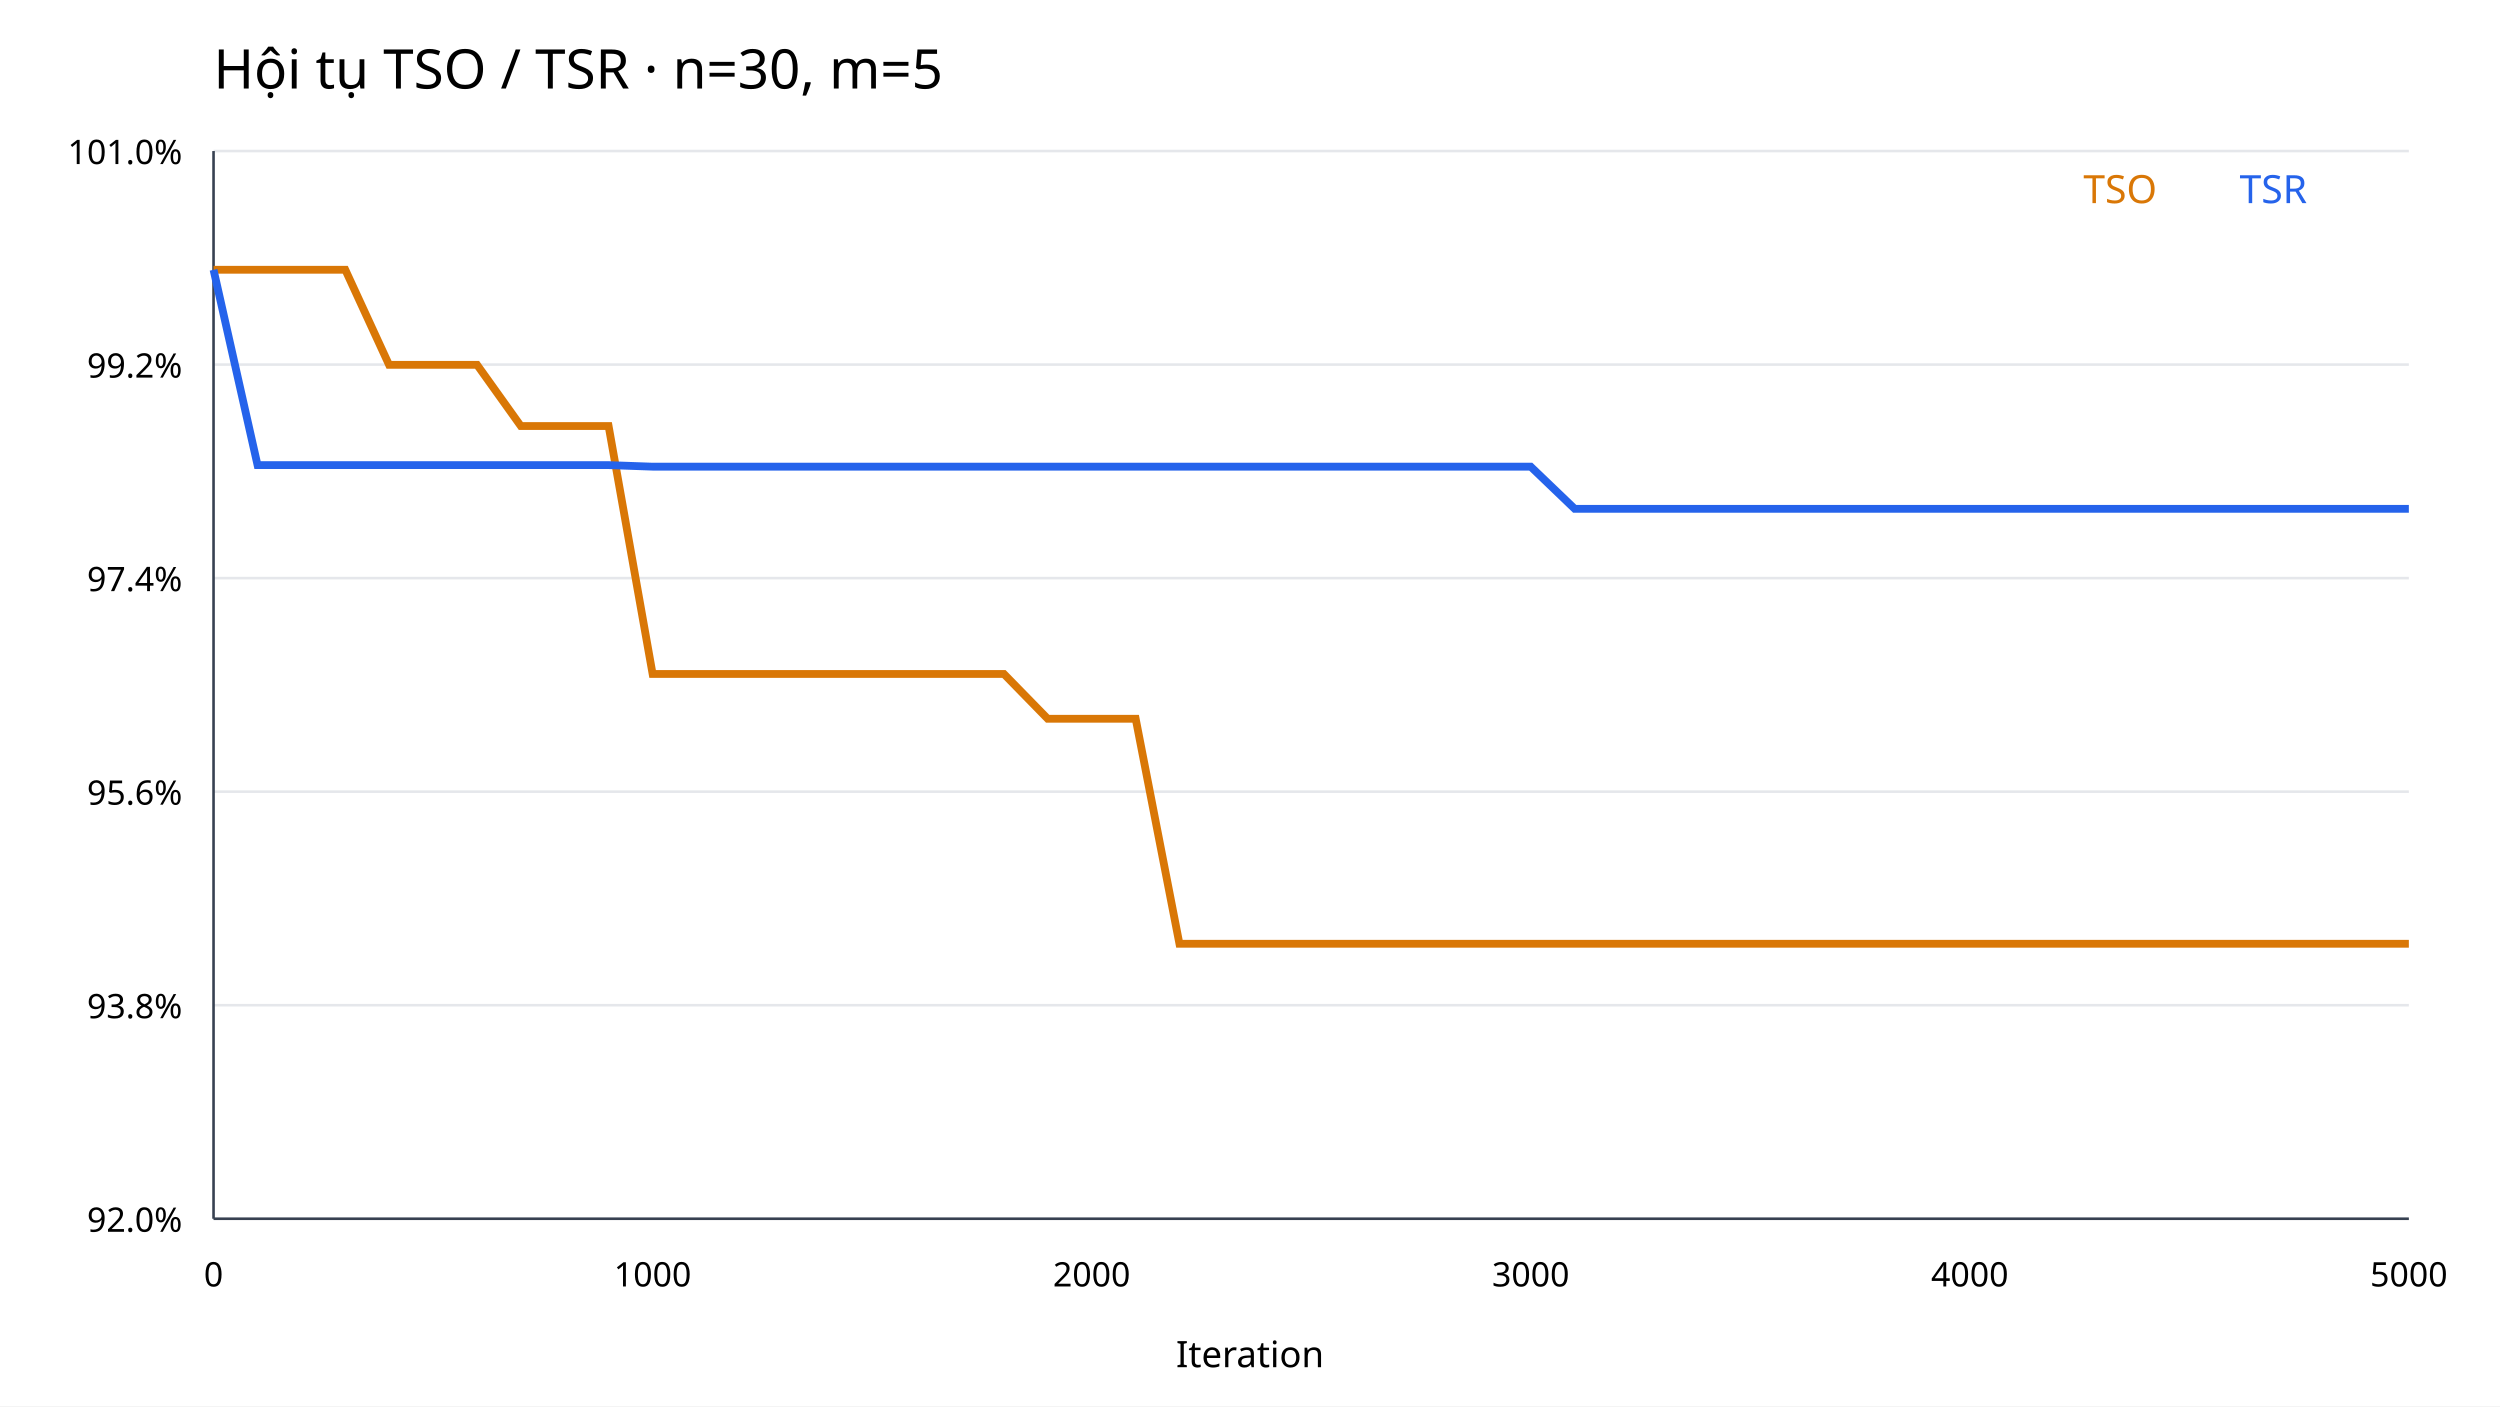
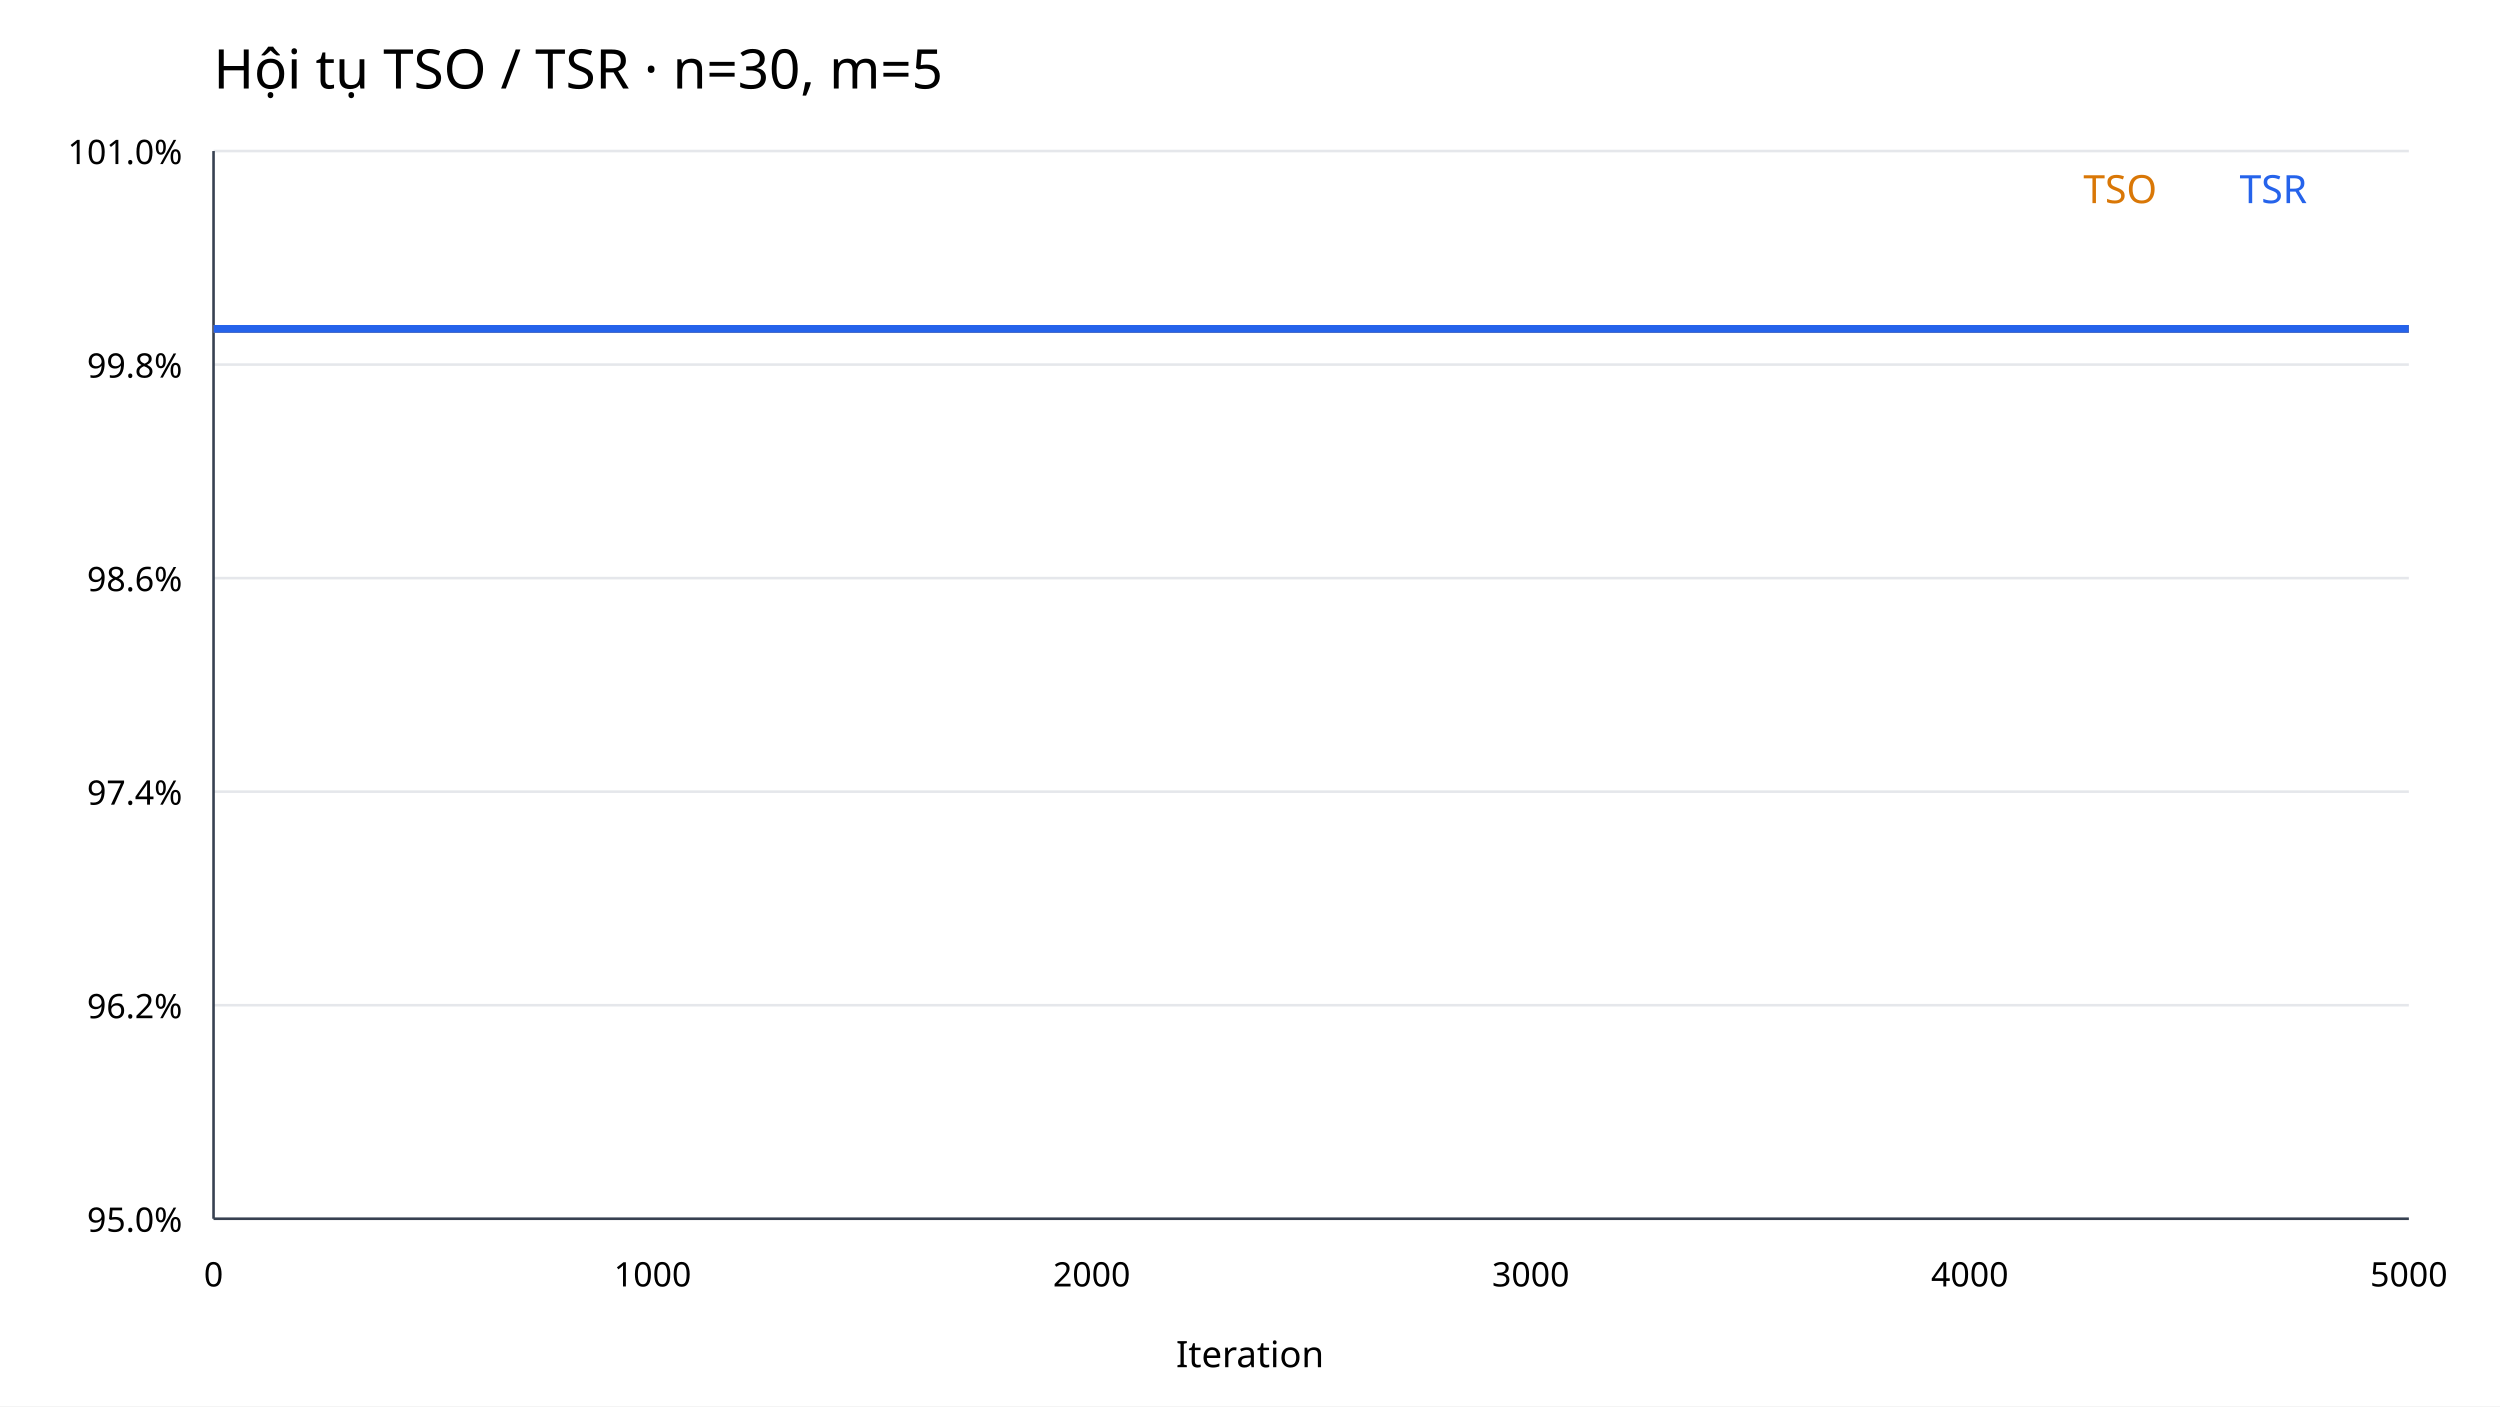
<svg xmlns="http://www.w3.org/2000/svg" viewBox="0 0 960 540" role="img" aria-label="TSO và TSR: makespan tốt nhất theo iteration">
  <rect width="960" height="540" fill="white" />
  <text x="82" y="34" font-family="sans-serif" font-size="21">Hội tụ TSO / TSR · n=30, m=5</text>
  <line x1="82" x2="925" y1="468.0" y2="468.0" stroke="#e5e7eb" />
-   <text x="70" y="473.0" text-anchor="end" font-family="sans-serif" font-size="13">92.0%</text>
+   <text x="70" y="473.0" text-anchor="end" font-family="sans-serif" font-size="13">95.0%</text>
  <line x1="82" x2="925" y1="386" y2="386" stroke="#e5e7eb" />
-   <text x="70" y="391" text-anchor="end" font-family="sans-serif" font-size="13">93.8%</text>
+   <text x="70" y="391" text-anchor="end" font-family="sans-serif" font-size="13">96.2%</text>
  <line x1="82" x2="925" y1="304" y2="304" stroke="#e5e7eb" />
-   <text x="70" y="309" text-anchor="end" font-family="sans-serif" font-size="13">95.6%</text>
+   <text x="70" y="309" text-anchor="end" font-family="sans-serif" font-size="13">97.4%</text>
  <line x1="82" x2="925" y1="222" y2="222" stroke="#e5e7eb" />
-   <text x="70" y="227" text-anchor="end" font-family="sans-serif" font-size="13">97.4%</text>
+   <text x="70" y="227" text-anchor="end" font-family="sans-serif" font-size="13">98.6%</text>
  <line x1="82" x2="925" y1="140" y2="140" stroke="#e5e7eb" />
-   <text x="70" y="145" text-anchor="end" font-family="sans-serif" font-size="13">99.2%</text>
+   <text x="70" y="145" text-anchor="end" font-family="sans-serif" font-size="13">99.8%</text>
  <line x1="82" x2="925" y1="58.0" y2="58.0" stroke="#e5e7eb" />
  <text x="70" y="63.0" text-anchor="end" font-family="sans-serif" font-size="13">101.0%</text>
  <text x="82.0" y="494" text-anchor="middle" font-family="sans-serif" font-size="13">0</text>
  <text x="250.6" y="494" text-anchor="middle" font-family="sans-serif" font-size="13">1000</text>
  <text x="419.2" y="494" text-anchor="middle" font-family="sans-serif" font-size="13">2000</text>
  <text x="587.8" y="494" text-anchor="middle" font-family="sans-serif" font-size="13">3000</text>
  <text x="756.4" y="494" text-anchor="middle" font-family="sans-serif" font-size="13">4000</text>
  <text x="925.0" y="494" text-anchor="middle" font-family="sans-serif" font-size="13">5000</text>
  <line x1="82" x2="82" y1="58" y2="468" stroke="#374151" />
  <line x1="82" x2="925" y1="468" y2="468" stroke="#374151" />
-   <polyline fill="none" stroke="#d97706" stroke-width="3" points="82.0,103.6 98.9,103.6 115.7,103.6 132.6,103.6 149.4,140.1 166.3,140.1 183.2,140.1 200.0,163.6 216.9,163.6 233.7,163.6 250.6,258.8 267.5,258.8 284.3,258.8 301.2,258.8 318.0,258.8 334.9,258.8 351.8,258.8 368.6,258.8 385.5,258.8 402.3,276.0 419.2,276.0 436.1,276.0 452.9,362.4 469.8,362.4 486.6,362.4 503.5,362.4 520.4,362.4 537.2,362.4 554.1,362.4 570.9,362.4 587.8,362.4 604.7,362.4 621.5,362.4 638.4,362.4 655.2,362.4 672.1,362.4 689.0,362.4 705.8,362.4 722.7,362.4 739.5,362.4 756.4,362.4 773.3,362.4 790.1,362.4 807.0,362.4 823.8,362.4 840.7,362.4 857.6,362.4 874.4,362.4 891.3,362.4 908.1,362.4 925.0,362.4" />
-   <polyline fill="none" stroke="#2563eb" stroke-width="3" points="82.0,103.6 98.9,178.6 115.7,178.6 132.6,178.6 149.4,178.6 166.3,178.6 183.2,178.6 200.0,178.6 216.9,178.6 233.7,178.6 250.6,179.2 267.5,179.2 284.3,179.2 301.2,179.2 318.0,179.2 334.9,179.2 351.8,179.2 368.6,179.2 385.5,179.2 402.3,179.2 419.2,179.2 436.1,179.2 452.9,179.2 469.8,179.2 486.6,179.2 503.5,179.2 520.4,179.2 537.2,179.2 554.1,179.2 570.9,179.2 587.8,179.2 604.7,195.4 621.5,195.4 638.4,195.4 655.2,195.4 672.1,195.4 689.0,195.4 705.8,195.4 722.7,195.4 739.5,195.4 756.4,195.4 773.3,195.4 790.1,195.4 807.0,195.4 823.8,195.4 840.7,195.4 857.6,195.4 874.4,195.4 891.3,195.4 908.1,195.4 925.0,195.4" />
+   <polyline fill="none" stroke="#d97706" stroke-width="3" points="82.0,126.3 98.9,126.3 115.7,126.3 132.6,126.3 149.4,126.3 166.3,126.3 183.2,126.3 200.0,126.3 216.9,126.3 233.7,126.3 250.6,126.3 267.5,126.3 284.3,126.3 301.2,126.3 318.0,126.3 334.9,126.3 351.8,126.3 368.6,126.3 385.5,126.3 402.3,126.3 419.2,126.3 436.1,126.3 452.9,126.3 469.8,126.3 486.6,126.3 503.5,126.3 520.4,126.3 537.2,126.3 554.1,126.3 570.9,126.3 587.8,126.3 604.7,126.3 621.5,126.3 638.4,126.3 655.2,126.3 672.1,126.3 689.0,126.3 705.8,126.3 722.7,126.3 739.5,126.3 756.4,126.3 773.3,126.3 790.1,126.3 807.0,126.3 823.8,126.3 840.7,126.3 857.6,126.3 874.4,126.3 891.3,126.3 908.1,126.3 925.0,126.3" />
+   <polyline fill="none" stroke="#2563eb" stroke-width="3" points="82.0,126.3 98.9,126.3 115.7,126.3 132.6,126.3 149.4,126.3 166.3,126.3 183.2,126.3 200.0,126.3 216.9,126.3 233.7,126.3 250.6,126.3 267.5,126.3 284.3,126.3 301.2,126.3 318.0,126.3 334.9,126.3 351.8,126.3 368.6,126.3 385.5,126.3 402.3,126.3 419.2,126.3 436.1,126.3 452.9,126.3 469.8,126.3 486.6,126.3 503.5,126.3 520.4,126.3 537.2,126.3 554.1,126.3 570.9,126.3 587.8,126.3 604.7,126.3 621.5,126.3 638.4,126.3 655.2,126.3 672.1,126.3 689.0,126.3 705.8,126.3 722.7,126.3 739.5,126.3 756.4,126.3 773.3,126.3 790.1,126.3 807.0,126.3 823.8,126.3 840.7,126.3 857.6,126.3 874.4,126.3 891.3,126.3 908.1,126.3 925.0,126.3" />
  <text x="480" y="525" text-anchor="middle" font-family="sans-serif" font-size="14">Iteration</text>
  <text x="800" y="78" fill="#d97706" font-family="sans-serif" font-size="15">TSO</text>
  <text x="860" y="78" fill="#2563eb" font-family="sans-serif" font-size="15">TSR</text>
</svg>
